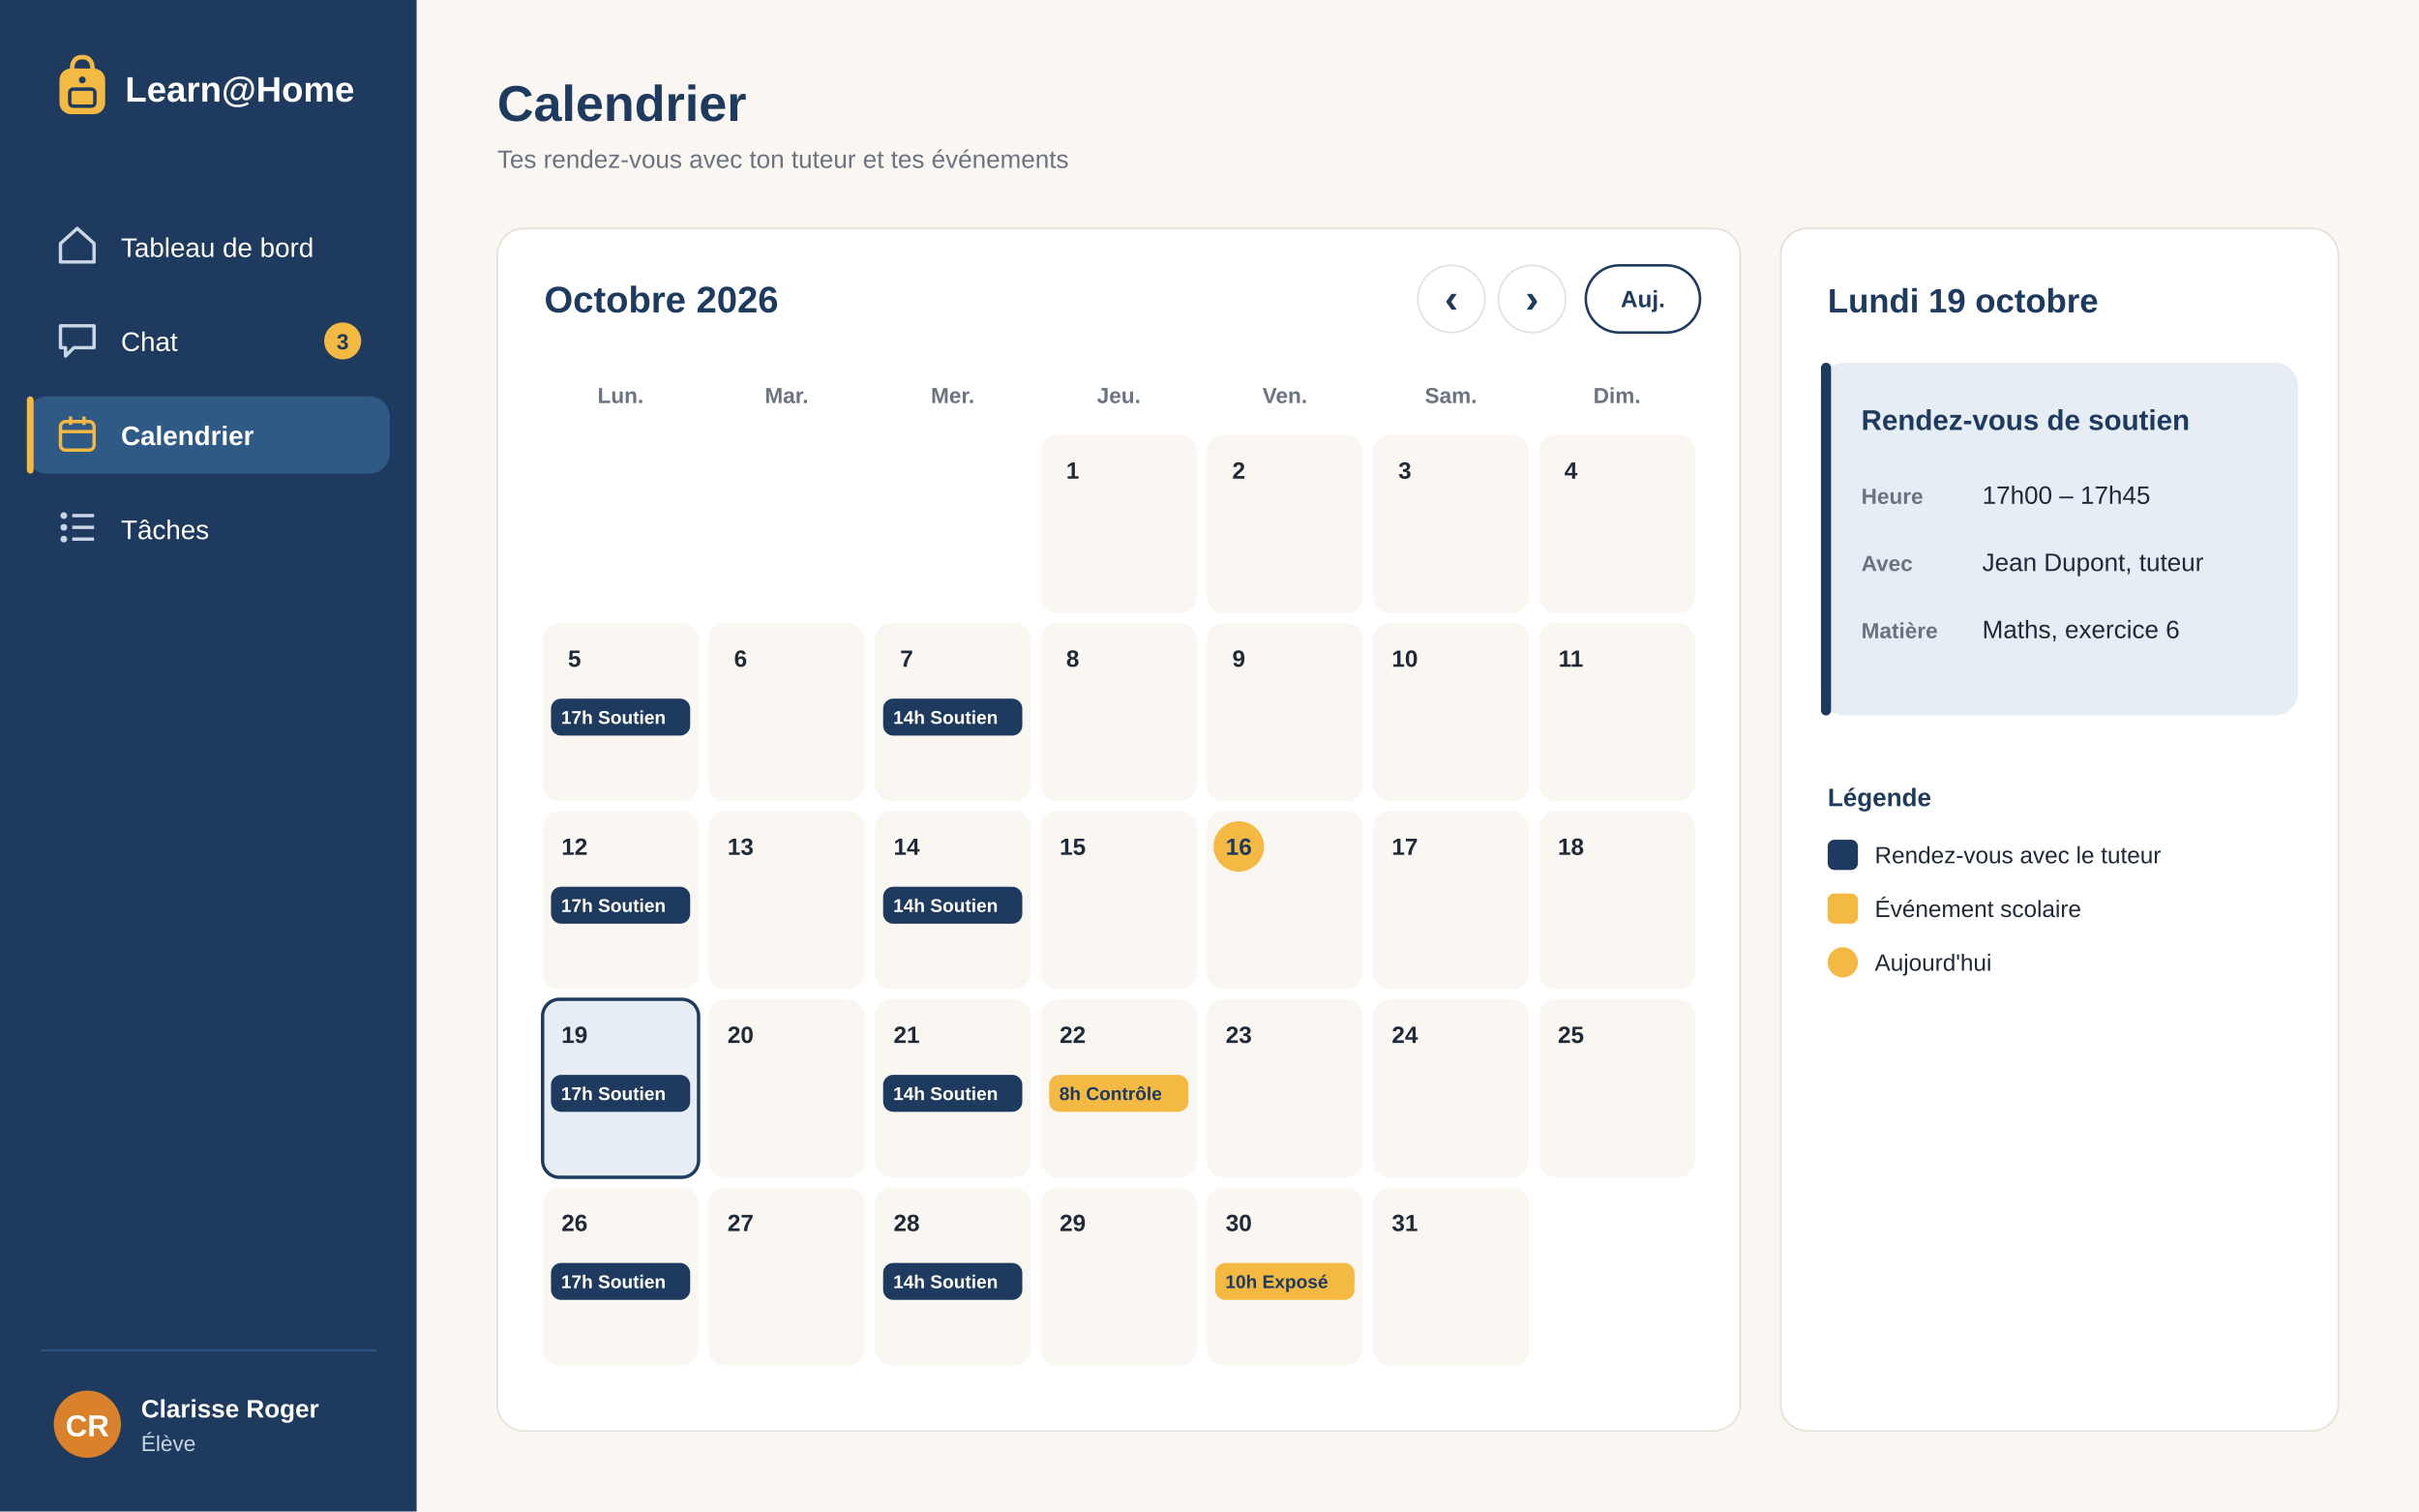
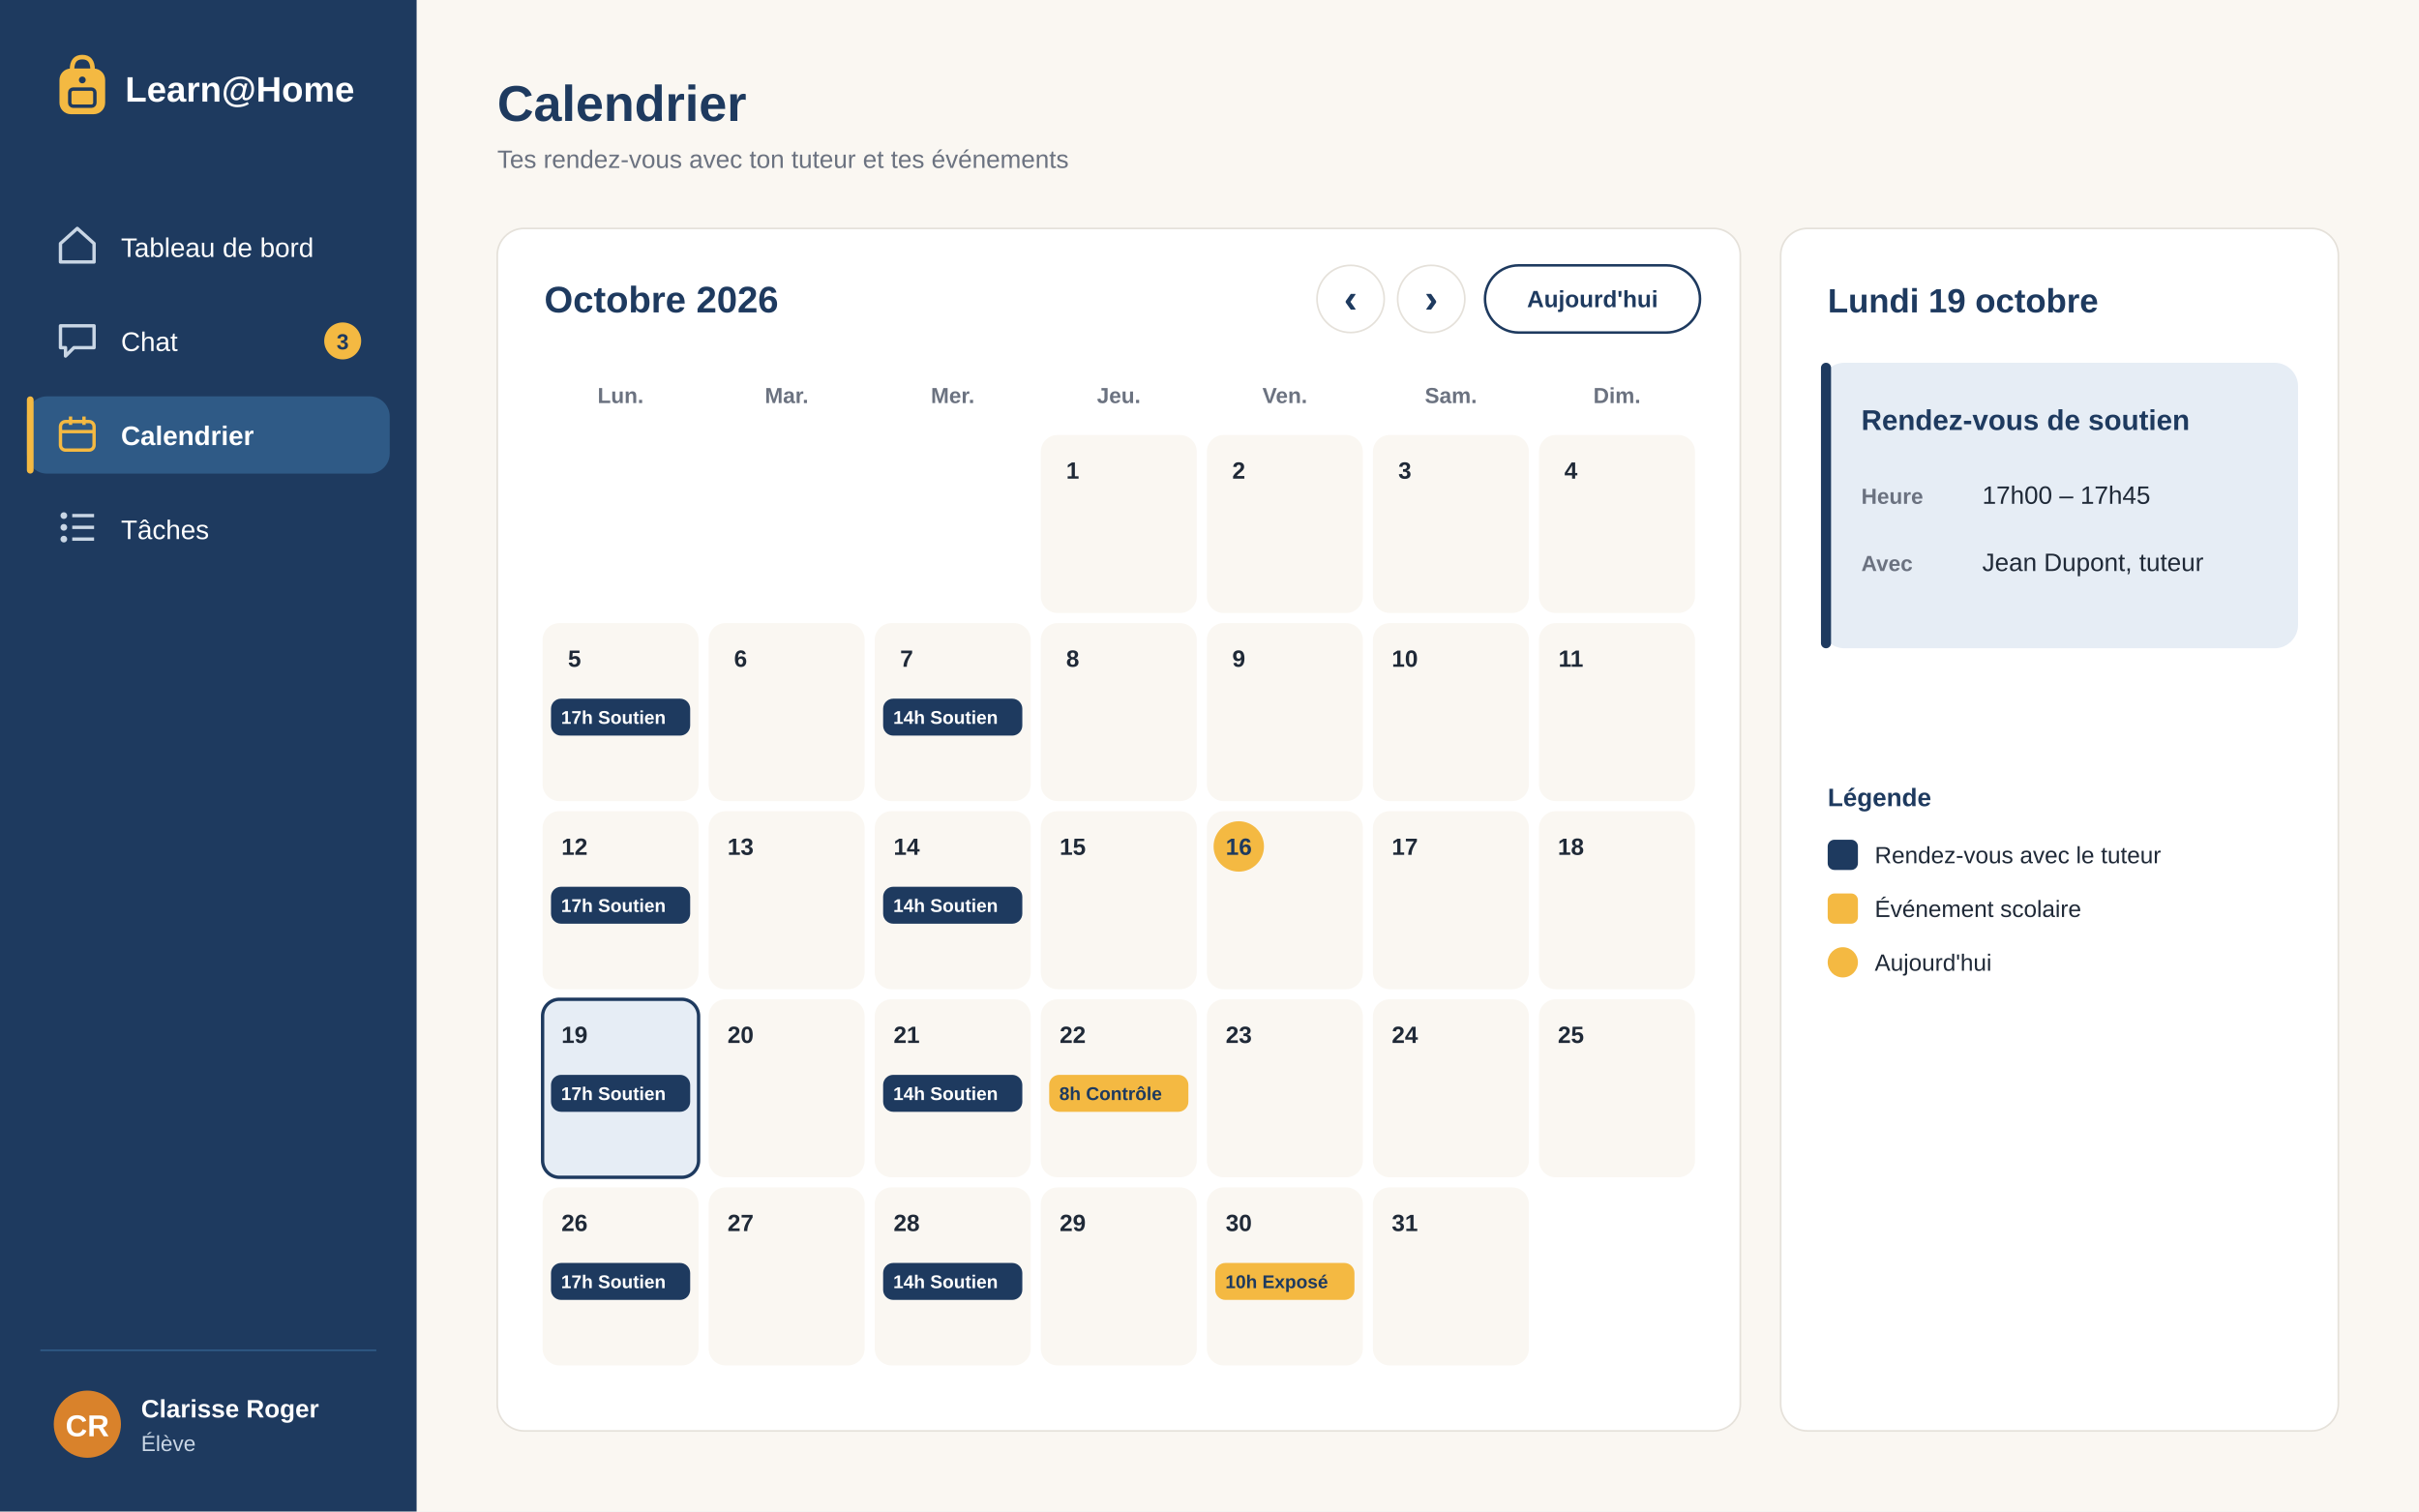
<svg xmlns="http://www.w3.org/2000/svg" width="1440" height="900" viewBox="0 0 1440 900" font-family="Nunito, Arial, sans-serif">
  <rect width="1440" height="900" fill="#FAF7F2" />
  <rect x="0" y="0" width="248" height="900" rx="0" fill="#1E3A5F" />
  <path d="M42.88 41.48 Q42.88 34 49.0 34 Q55.12 34 55.12 41.48" fill="none" stroke="#F4B942" stroke-width="2.72" />
  <rect x="35.4" y="40.8" width="27.2" height="27.2" rx="6.8" fill="#F4B942" />
  <rect x="41.52" y="53.04" width="14.96" height="10.2" rx="2.04" fill="none" stroke="#1E3A5F" stroke-width="2.04" />
  <circle cx="49.0" cy="47.6" r="2.04" fill="#1E3A5F" />
  <text x="74.5" y="60.52" font-size="21.08" fill="#FFFFFF" font-weight="700">Learn@Home</text>
  <path d="M36 145 L46 136 L56 145 V156 H36 Z" fill="none" stroke="#C9D6E5" stroke-width="2" stroke-linejoin="round" />
  <text x="72" y="153" font-size="16" fill="#FFFFFF">Tableau de bord</text>
  <path d="M36 194 H56 V207 H44 L39 212 V207 H36 Z" fill="none" stroke="#C9D6E5" stroke-width="2" stroke-linejoin="round" />
  <text x="72" y="209" font-size="16" fill="#FFFFFF">Chat</text>
  <circle cx="204" cy="203" r="11" fill="#F4B942" />
  <text x="204" y="208" font-size="13" fill="#1E3A5F" font-weight="700" text-anchor="middle">3</text>
  <rect x="16" y="236" width="216" height="46" rx="12" fill="#2F5A86" />
  <rect x="16" y="236" width="4" height="46" rx="2" fill="#F4B942" />
  <rect x="36" y="251" width="20" height="17" rx="3" fill="none" stroke="#F4B942" stroke-width="2" />
  <line x1="36" y1="257" x2="56" y2="257" stroke="#F4B942" stroke-width="2" />
  <line x1="42" y1="248" x2="42" y2="253" stroke="#F4B942" stroke-width="2" />
  <line x1="50" y1="248" x2="50" y2="253" stroke="#F4B942" stroke-width="2" />
  <text x="72" y="265" font-size="16" fill="#FFFFFF" font-weight="700">Calendrier</text>
  <circle cx="38" cy="307" r="2" fill="#C9D6E5" />
  <line x1="43" y1="307" x2="56" y2="307" stroke="#C9D6E5" stroke-width="2" />
  <circle cx="38" cy="314" r="2" fill="#C9D6E5" />
  <line x1="43" y1="314" x2="56" y2="314" stroke="#C9D6E5" stroke-width="2" />
  <circle cx="38" cy="321" r="2" fill="#C9D6E5" />
  <line x1="43" y1="321" x2="56" y2="321" stroke="#C9D6E5" stroke-width="2" />
  <text x="72" y="321" font-size="16" fill="#FFFFFF">Tâches</text>
  <line x1="24" y1="804" x2="224" y2="804" stroke="#2F5A86" stroke-width="1" />
  <circle cx="52" cy="848" r="20" fill="#D9822B" />
  <text x="52" y="855.2" font-size="18.0" fill="#FFFFFF" font-weight="700" text-anchor="middle">CR</text>
  <text x="84" y="844" font-size="15" fill="#FFFFFF" font-weight="700">Clarisse Roger</text>
  <text x="84" y="864" font-size="13" fill="#C9D6E5">Élève</text>
  <text x="296" y="72" font-size="30" fill="#1E3A5F" font-weight="700">Calendrier</text>
  <text x="296" y="100" font-size="15" fill="#6B7280">Tes rendez-vous avec ton tuteur et tes événements</text>
  <rect x="296" y="136" width="740" height="716" rx="16" fill="#FFFFFF" stroke="#E5E1DA" stroke-width="1" />
  <text x="324" y="186" font-size="22" fill="#1E3A5F" font-weight="700">Octobre 2026</text>
-   <rect x="844" y="158" width="40" height="40" rx="20" fill="#FFFFFF" stroke="#E5E1DA" stroke-width="1" />
-   <text x="864" y="186" font-size="24" fill="#1E3A5F" font-weight="700" text-anchor="middle">‹</text>
-   <rect x="892" y="158" width="40" height="40" rx="20" fill="#FFFFFF" stroke="#E5E1DA" stroke-width="1" />
-   <text x="912" y="186" font-size="24" fill="#1E3A5F" font-weight="700" text-anchor="middle">›</text>
-   <rect x="944" y="158" width="68" height="40" rx="20.0" fill="#FFFFFF" stroke="#1E3A5F" stroke-width="1.5" />
-   <text x="978.0" y="182.9" font-size="14" fill="#1E3A5F" font-weight="700" text-anchor="middle">Auj.</text>
+   <rect x="784" y="158" width="40" height="40" rx="20" fill="#FFFFFF" stroke="#E5E1DA" stroke-width="1" />
+   <text x="804" y="186" font-size="24" fill="#1E3A5F" font-weight="700" text-anchor="middle">‹</text>
+   <rect x="832" y="158" width="40" height="40" rx="20" fill="#FFFFFF" stroke="#E5E1DA" stroke-width="1" />
+   <text x="852" y="186" font-size="24" fill="#1E3A5F" font-weight="700" text-anchor="middle">›</text>
+   <rect x="884" y="158" width="128" height="40" rx="20.0" fill="#FFFFFF" stroke="#1E3A5F" stroke-width="1.5" />
+   <text x="948.0" y="182.9" font-size="14" fill="#1E3A5F" font-weight="700" text-anchor="middle">Aujourd'hui</text>
  <text x="369.429" y="240" font-size="13" fill="#6B7280" font-weight="700" text-anchor="middle">Lun.</text>
  <text x="468.286" y="240" font-size="13" fill="#6B7280" font-weight="700" text-anchor="middle">Mar.</text>
  <text x="567.143" y="240" font-size="13" fill="#6B7280" font-weight="700" text-anchor="middle">Mer.</text>
  <text x="666.0" y="240" font-size="13" fill="#6B7280" font-weight="700" text-anchor="middle">Jeu.</text>
  <text x="764.857" y="240" font-size="13" fill="#6B7280" font-weight="700" text-anchor="middle">Ven.</text>
  <text x="863.714" y="240" font-size="13" fill="#6B7280" font-weight="700" text-anchor="middle">Sam.</text>
  <text x="962.571" y="240" font-size="13" fill="#6B7280" font-weight="700" text-anchor="middle">Dim.</text>
  <rect x="619.571" y="259" width="92.857" height="106" rx="10" fill="#FAF7F2" />
  <text x="638.571" y="285" font-size="14" fill="#1F2937" font-weight="700" text-anchor="middle">1</text>
  <rect x="718.429" y="259" width="92.857" height="106" rx="10" fill="#FAF7F2" />
  <text x="737.429" y="285" font-size="14" fill="#1F2937" font-weight="700" text-anchor="middle">2</text>
  <rect x="817.286" y="259" width="92.857" height="106" rx="10" fill="#FAF7F2" />
  <text x="836.286" y="285" font-size="14" fill="#1F2937" font-weight="700" text-anchor="middle">3</text>
  <rect x="916.143" y="259" width="92.857" height="106" rx="10" fill="#FAF7F2" />
  <text x="935.143" y="285" font-size="14" fill="#1F2937" font-weight="700" text-anchor="middle">4</text>
  <rect x="323.0" y="371" width="92.857" height="106" rx="10" fill="#FAF7F2" />
  <text x="342.0" y="397" font-size="14" fill="#1F2937" font-weight="700" text-anchor="middle">5</text>
  <rect x="328.0" y="416" width="82.857" height="22" rx="6" fill="#1E3A5F" />
  <text x="334.0" y="431" font-size="11" fill="#FFFFFF" font-weight="700">17h Soutien</text>
  <rect x="421.857" y="371" width="92.857" height="106" rx="10" fill="#FAF7F2" />
  <text x="440.857" y="397" font-size="14" fill="#1F2937" font-weight="700" text-anchor="middle">6</text>
  <rect x="520.714" y="371" width="92.857" height="106" rx="10" fill="#FAF7F2" />
  <text x="539.714" y="397" font-size="14" fill="#1F2937" font-weight="700" text-anchor="middle">7</text>
  <rect x="525.714" y="416" width="82.857" height="22" rx="6" fill="#1E3A5F" />
  <text x="531.714" y="431" font-size="11" fill="#FFFFFF" font-weight="700">14h Soutien</text>
  <rect x="619.571" y="371" width="92.857" height="106" rx="10" fill="#FAF7F2" />
  <text x="638.571" y="397" font-size="14" fill="#1F2937" font-weight="700" text-anchor="middle">8</text>
  <rect x="718.429" y="371" width="92.857" height="106" rx="10" fill="#FAF7F2" />
  <text x="737.429" y="397" font-size="14" fill="#1F2937" font-weight="700" text-anchor="middle">9</text>
  <rect x="817.286" y="371" width="92.857" height="106" rx="10" fill="#FAF7F2" />
  <text x="836.286" y="397" font-size="14" fill="#1F2937" font-weight="700" text-anchor="middle">10</text>
  <rect x="916.143" y="371" width="92.857" height="106" rx="10" fill="#FAF7F2" />
  <text x="935.143" y="397" font-size="14" fill="#1F2937" font-weight="700" text-anchor="middle">11</text>
  <rect x="323.0" y="483" width="92.857" height="106" rx="10" fill="#FAF7F2" />
  <text x="342.0" y="509" font-size="14" fill="#1F2937" font-weight="700" text-anchor="middle">12</text>
  <rect x="328.0" y="528" width="82.857" height="22" rx="6" fill="#1E3A5F" />
  <text x="334.0" y="543" font-size="11" fill="#FFFFFF" font-weight="700">17h Soutien</text>
  <rect x="421.857" y="483" width="92.857" height="106" rx="10" fill="#FAF7F2" />
  <text x="440.857" y="509" font-size="14" fill="#1F2937" font-weight="700" text-anchor="middle">13</text>
  <rect x="520.714" y="483" width="92.857" height="106" rx="10" fill="#FAF7F2" />
  <text x="539.714" y="509" font-size="14" fill="#1F2937" font-weight="700" text-anchor="middle">14</text>
  <rect x="525.714" y="528" width="82.857" height="22" rx="6" fill="#1E3A5F" />
  <text x="531.714" y="543" font-size="11" fill="#FFFFFF" font-weight="700">14h Soutien</text>
  <rect x="619.571" y="483" width="92.857" height="106" rx="10" fill="#FAF7F2" />
  <text x="638.571" y="509" font-size="14" fill="#1F2937" font-weight="700" text-anchor="middle">15</text>
  <rect x="718.429" y="483" width="92.857" height="106" rx="10" fill="#FAF7F2" />
  <circle cx="737.429" cy="504" r="15" fill="#F4B942" />
  <text x="737.429" y="509" font-size="14" fill="#1E3A5F" font-weight="700" text-anchor="middle">16</text>
  <rect x="817.286" y="483" width="92.857" height="106" rx="10" fill="#FAF7F2" />
  <text x="836.286" y="509" font-size="14" fill="#1F2937" font-weight="700" text-anchor="middle">17</text>
  <rect x="916.143" y="483" width="92.857" height="106" rx="10" fill="#FAF7F2" />
  <text x="935.143" y="509" font-size="14" fill="#1F2937" font-weight="700" text-anchor="middle">18</text>
  <rect x="323.0" y="595" width="92.857" height="106" rx="10" fill="#E6EDF5" stroke="#1E3A5F" stroke-width="2" />
  <text x="342.0" y="621" font-size="14" fill="#1F2937" font-weight="700" text-anchor="middle">19</text>
  <rect x="328.0" y="640" width="82.857" height="22" rx="6" fill="#1E3A5F" />
  <text x="334.0" y="655" font-size="11" fill="#FFFFFF" font-weight="700">17h Soutien</text>
  <rect x="421.857" y="595" width="92.857" height="106" rx="10" fill="#FAF7F2" />
  <text x="440.857" y="621" font-size="14" fill="#1F2937" font-weight="700" text-anchor="middle">20</text>
  <rect x="520.714" y="595" width="92.857" height="106" rx="10" fill="#FAF7F2" />
  <text x="539.714" y="621" font-size="14" fill="#1F2937" font-weight="700" text-anchor="middle">21</text>
  <rect x="525.714" y="640" width="82.857" height="22" rx="6" fill="#1E3A5F" />
  <text x="531.714" y="655" font-size="11" fill="#FFFFFF" font-weight="700">14h Soutien</text>
  <rect x="619.571" y="595" width="92.857" height="106" rx="10" fill="#FAF7F2" />
  <text x="638.571" y="621" font-size="14" fill="#1F2937" font-weight="700" text-anchor="middle">22</text>
  <rect x="624.571" y="640" width="82.857" height="22" rx="6" fill="#F4B942" />
  <text x="630.571" y="655" font-size="11" fill="#1E3A5F" font-weight="700">8h Contrôle</text>
  <rect x="718.429" y="595" width="92.857" height="106" rx="10" fill="#FAF7F2" />
  <text x="737.429" y="621" font-size="14" fill="#1F2937" font-weight="700" text-anchor="middle">23</text>
  <rect x="817.286" y="595" width="92.857" height="106" rx="10" fill="#FAF7F2" />
  <text x="836.286" y="621" font-size="14" fill="#1F2937" font-weight="700" text-anchor="middle">24</text>
  <rect x="916.143" y="595" width="92.857" height="106" rx="10" fill="#FAF7F2" />
  <text x="935.143" y="621" font-size="14" fill="#1F2937" font-weight="700" text-anchor="middle">25</text>
  <rect x="323.0" y="707" width="92.857" height="106" rx="10" fill="#FAF7F2" />
  <text x="342.0" y="733" font-size="14" fill="#1F2937" font-weight="700" text-anchor="middle">26</text>
  <rect x="328.0" y="752" width="82.857" height="22" rx="6" fill="#1E3A5F" />
  <text x="334.0" y="767" font-size="11" fill="#FFFFFF" font-weight="700">17h Soutien</text>
  <rect x="421.857" y="707" width="92.857" height="106" rx="10" fill="#FAF7F2" />
  <text x="440.857" y="733" font-size="14" fill="#1F2937" font-weight="700" text-anchor="middle">27</text>
  <rect x="520.714" y="707" width="92.857" height="106" rx="10" fill="#FAF7F2" />
  <text x="539.714" y="733" font-size="14" fill="#1F2937" font-weight="700" text-anchor="middle">28</text>
  <rect x="525.714" y="752" width="82.857" height="22" rx="6" fill="#1E3A5F" />
  <text x="531.714" y="767" font-size="11" fill="#FFFFFF" font-weight="700">14h Soutien</text>
  <rect x="619.571" y="707" width="92.857" height="106" rx="10" fill="#FAF7F2" />
  <text x="638.571" y="733" font-size="14" fill="#1F2937" font-weight="700" text-anchor="middle">29</text>
  <rect x="718.429" y="707" width="92.857" height="106" rx="10" fill="#FAF7F2" />
  <text x="737.429" y="733" font-size="14" fill="#1F2937" font-weight="700" text-anchor="middle">30</text>
  <rect x="723.429" y="752" width="82.857" height="22" rx="6" fill="#F4B942" />
  <text x="729.429" y="767" font-size="11" fill="#1E3A5F" font-weight="700">10h Exposé</text>
  <rect x="817.286" y="707" width="92.857" height="106" rx="10" fill="#FAF7F2" />
  <text x="836.286" y="733" font-size="14" fill="#1F2937" font-weight="700" text-anchor="middle">31</text>
  <rect x="1060" y="136" width="332" height="716" rx="16" fill="#FFFFFF" stroke="#E5E1DA" stroke-width="1" />
  <text x="1088" y="186" font-size="20" fill="#1E3A5F" font-weight="700">Lundi 19 octobre</text>
-   <rect x="1084" y="216" width="284" height="210" rx="14" fill="#E6EDF5" />
-   <rect x="1084" y="216" width="6" height="210" rx="3" fill="#1E3A5F" />
+   <rect x="1084" y="216" width="284" height="170" rx="14" fill="#E6EDF5" />
+   <rect x="1084" y="216" width="6" height="170" rx="3" fill="#1E3A5F" />
  <text x="1108" y="256" font-size="17" fill="#1E3A5F" font-weight="700">Rendez-vous de soutien</text>
  <text x="1108" y="300" font-size="13" fill="#6B7280" font-weight="700">Heure</text>
  <text x="1180" y="300" font-size="15" fill="#1F2937">17h00 – 17h45</text>
  <text x="1108" y="340" font-size="13" fill="#6B7280" font-weight="700">Avec</text>
  <text x="1180" y="340" font-size="15" fill="#1F2937">Jean Dupont, tuteur</text>
-   <text x="1108" y="380" font-size="13" fill="#6B7280" font-weight="700">Matière</text>
-   <text x="1180" y="380" font-size="15" fill="#1F2937">Maths, exercice 6</text>
  <text x="1088" y="480" font-size="15" fill="#1E3A5F" font-weight="700">Légende</text>
  <rect x="1088" y="500" width="18" height="18" rx="4" fill="#1E3A5F" />
  <text x="1116" y="514" font-size="14" fill="#1F2937">Rendez-vous avec le tuteur</text>
  <rect x="1088" y="532" width="18" height="18" rx="4" fill="#F4B942" />
  <text x="1116" y="546" font-size="14" fill="#1F2937">Événement scolaire</text>
  <circle cx="1097" cy="573" r="9" fill="#F4B942" />
  <text x="1116" y="578" font-size="14" fill="#1F2937">Aujourd'hui</text>
</svg>
